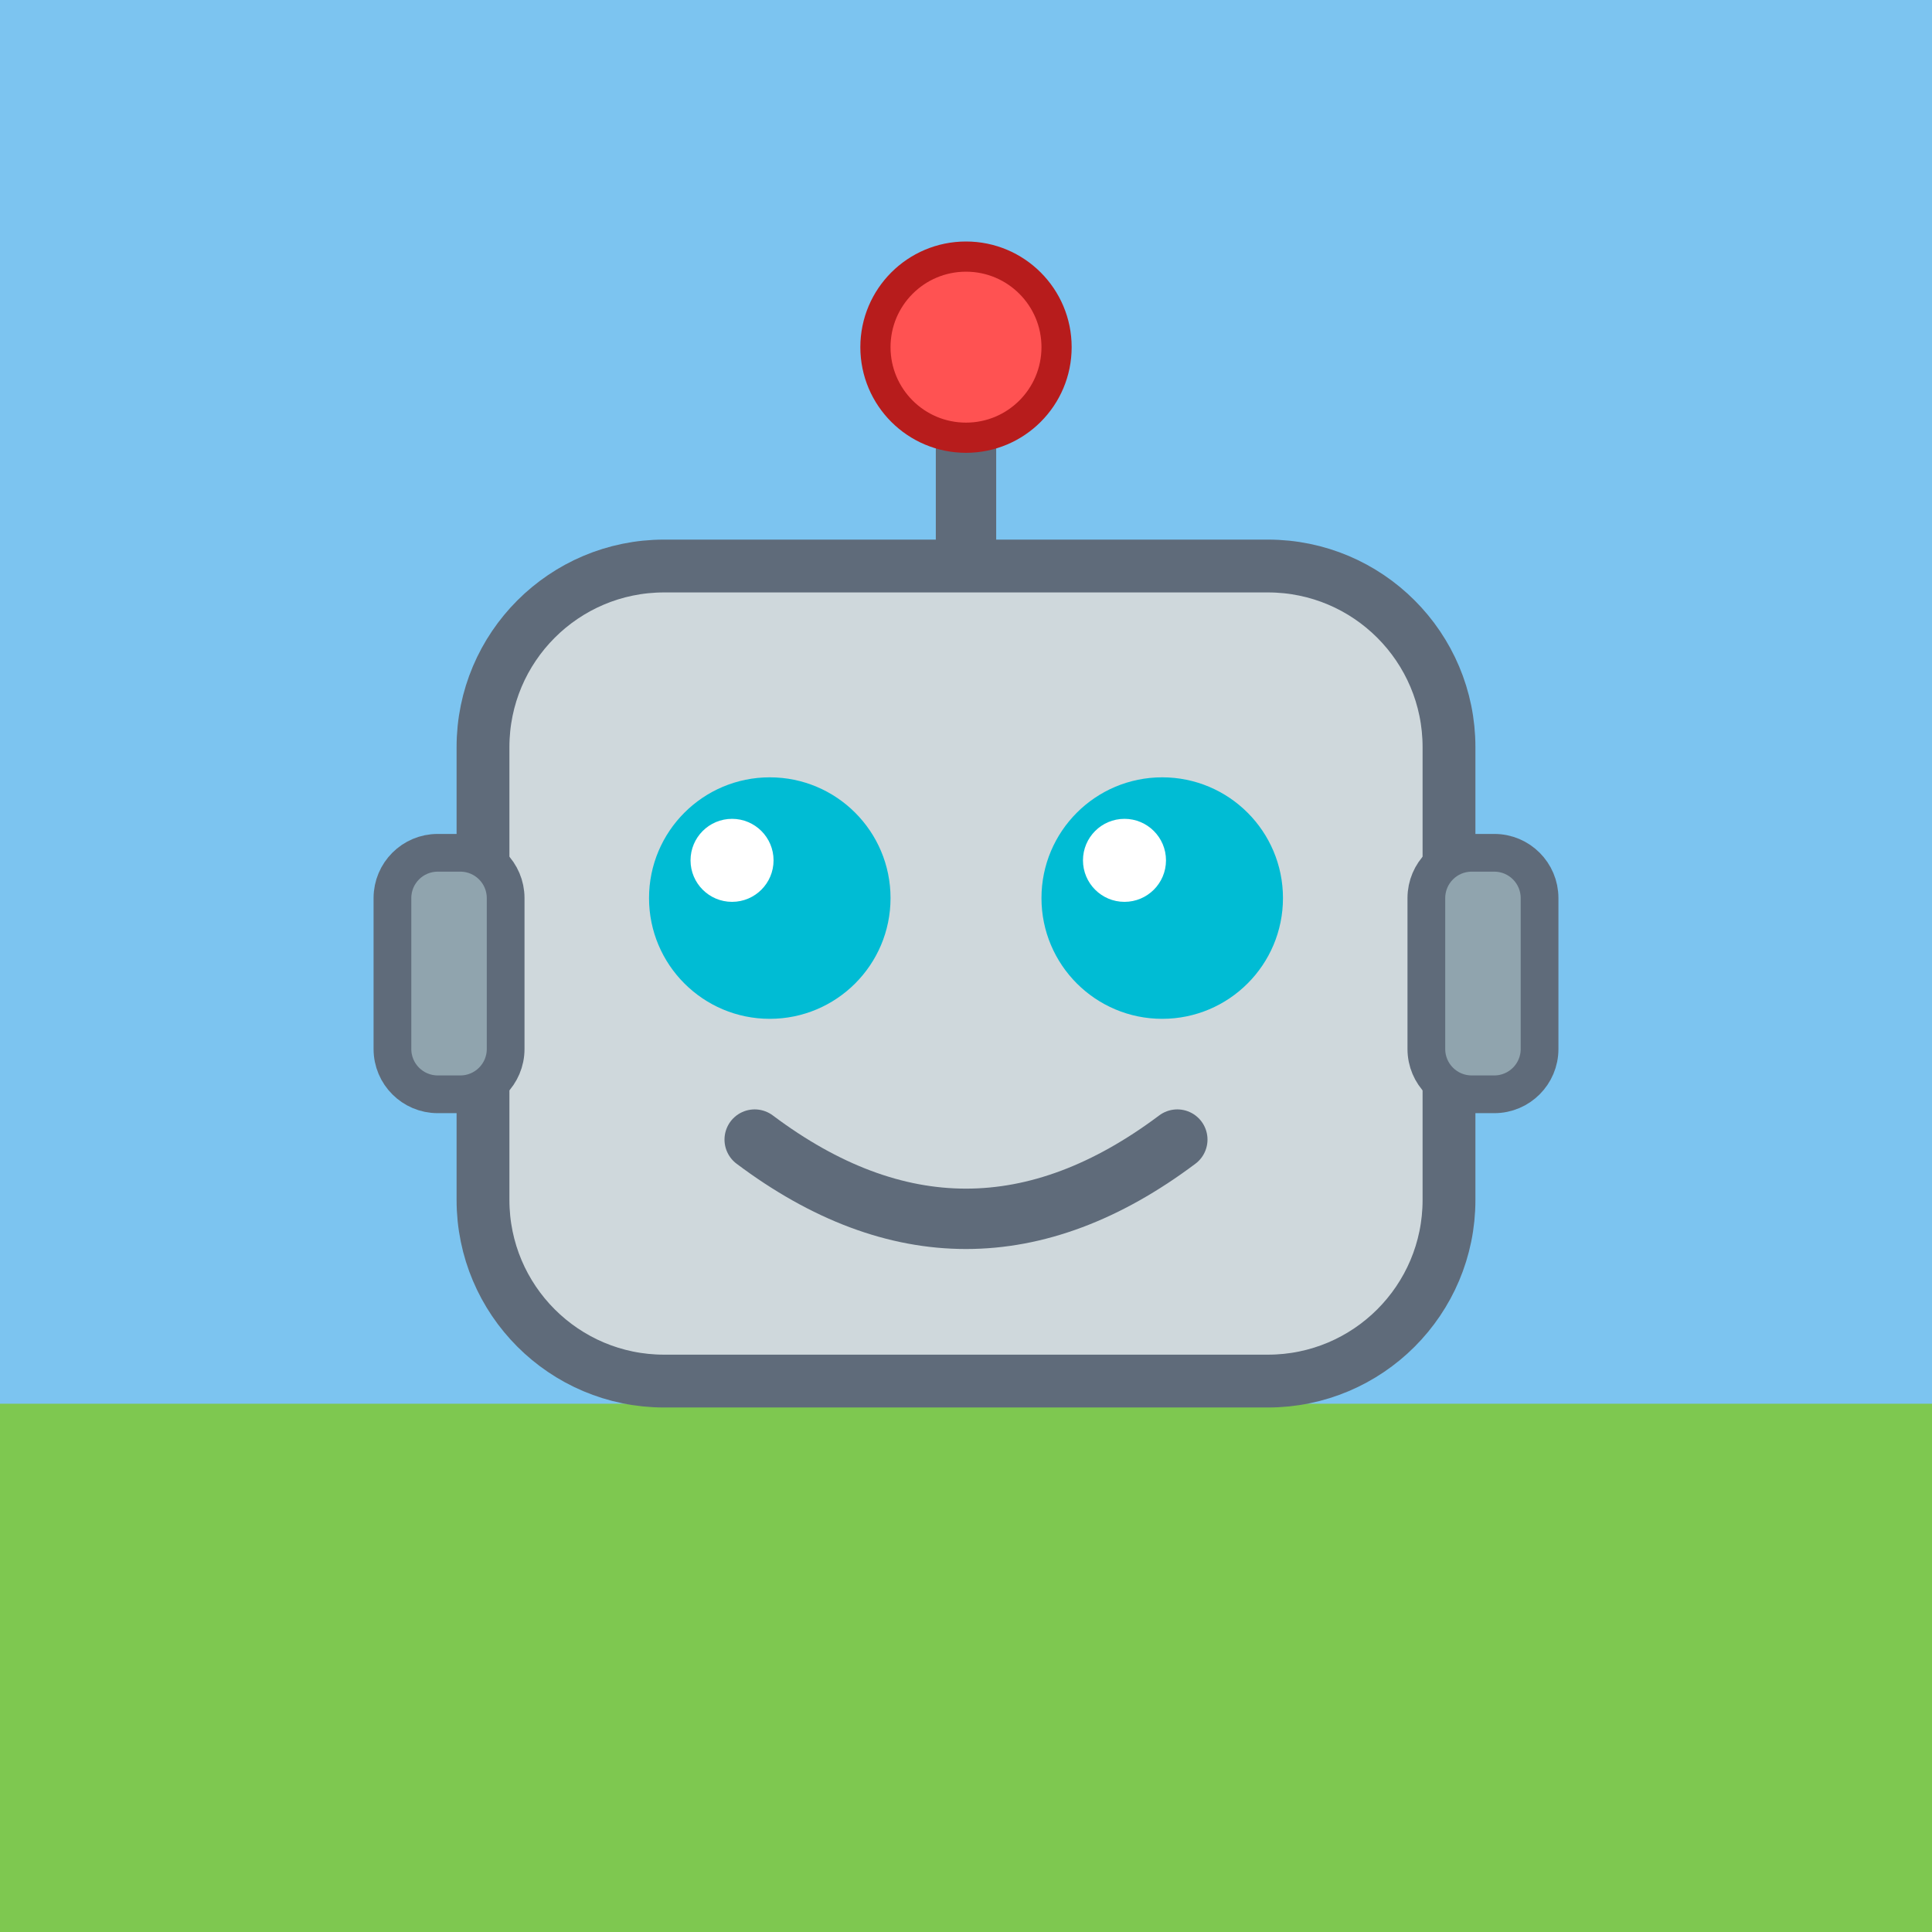
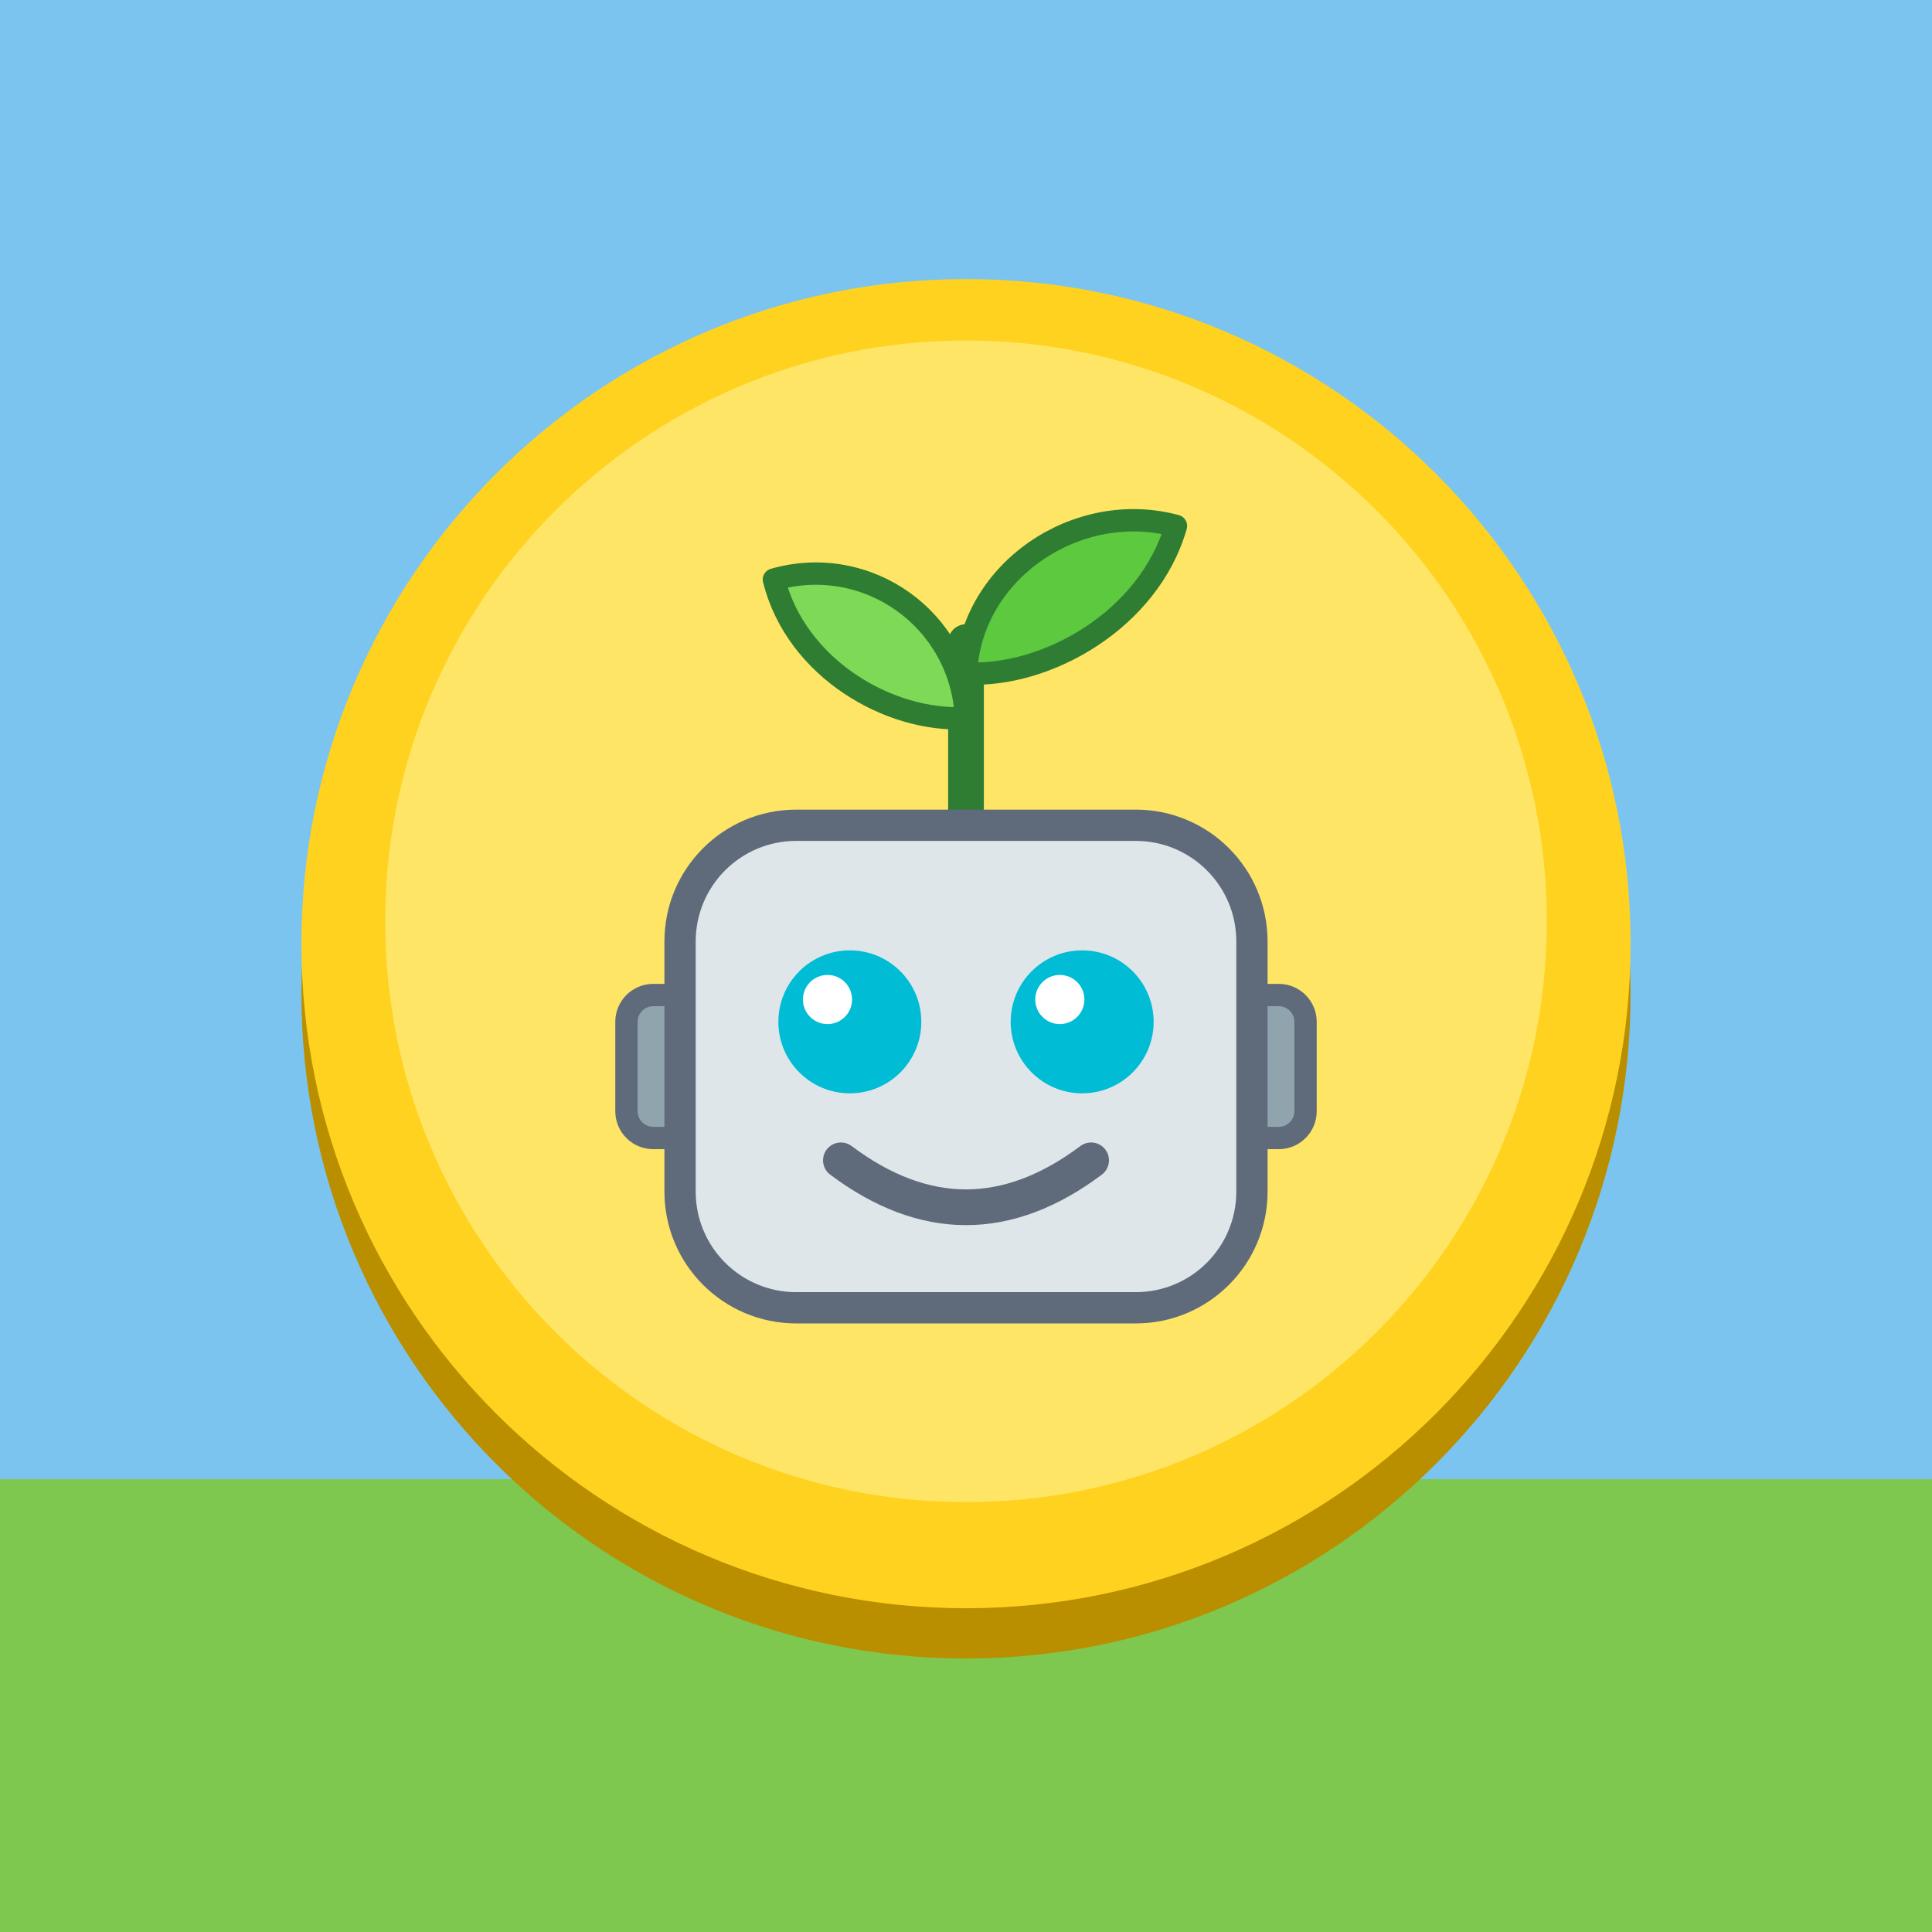
<svg xmlns="http://www.w3.org/2000/svg" viewBox="0 0 512 512">
  <rect width="512" height="512" fill="#7cc4f0" />
-   <rect y="372" width="512" height="140" fill="#7ec850" />
-   <path d="M256 150 V104" stroke="#5f6b7a" stroke-width="16" stroke-linecap="round" />
-   <circle cx="256" cy="92" r="24" fill="#ff5252" stroke="#b71c1c" stroke-width="8" />
-   <rect x="128" y="150" width="256" height="216" rx="48" fill="#cfd8dc" stroke="#5f6b7a" stroke-width="14" />
-   <rect x="104" y="226" width="30" height="64" rx="12" fill="#90a4ae" stroke="#5f6b7a" stroke-width="10" />
-   <rect x="378" y="226" width="30" height="64" rx="12" fill="#90a4ae" stroke="#5f6b7a" stroke-width="10" />
-   <circle cx="204" cy="238" r="32" fill="#00bcd4" />
-   <circle cx="308" cy="238" r="32" fill="#00bcd4" />
-   <circle cx="194" cy="228" r="11" fill="#ffffff" />
-   <circle cx="298" cy="228" r="11" fill="#ffffff" />
-   <path d="M200 302 Q256 344 312 302" fill="none" stroke="#5f6b7a" stroke-width="16" stroke-linecap="round" />
+   <rect y="392" width="512" height="120" fill="#7ec850" />
+   <g transform="translate(256 256) scale(0.74) translate(-256 -260)">
+     <circle cx="256" cy="270" r="238" fill="#b98f00" />
+     <circle cx="256" cy="252" r="238" fill="#ffd21f" />
+     <circle cx="256" cy="244" r="208" fill="#ffe566" />
+     <g transform="translate(256 296) scale(0.8) translate(-256 -264)">
+       <path d="M256 160 V74" stroke="#2e7d32" stroke-width="16" stroke-linecap="round" fill="none" />
+       <path d="M256 108 C222 110 180 86 170 46 C212 34 254 64 256 108 Z" fill="#7ed957" stroke="#2e7d32" stroke-width="10" stroke-linejoin="round" />
+       <path d="M256 88 C292 90 338 64 350 22 C306 10 258 42 256 88 Z" fill="#5cc93f" stroke="#2e7d32" stroke-width="10" stroke-linejoin="round" />
+       <rect x="104" y="232" width="30" height="64" rx="12" fill="#90a4ae" stroke="#5f6b7a" stroke-width="10" />
+       <rect x="378" y="232" width="30" height="64" rx="12" fill="#90a4ae" stroke="#5f6b7a" stroke-width="10" />
+       <rect x="128" y="156" width="256" height="216" rx="52" fill="#dfe6ea" stroke="#5f6b7a" stroke-width="14" />
+       <circle cx="204" cy="244" r="32" fill="#00bcd4" />
+       <circle cx="308" cy="244" r="32" fill="#00bcd4" />
+       <circle cx="194" cy="234" r="11" fill="#ffffff" />
+       <circle cx="298" cy="234" r="11" fill="#ffffff" />
+       <path d="M200 306 Q256 348 312 306" fill="none" stroke="#5f6b7a" stroke-width="16" stroke-linecap="round" />
+     </g>
+   </g>
</svg>
